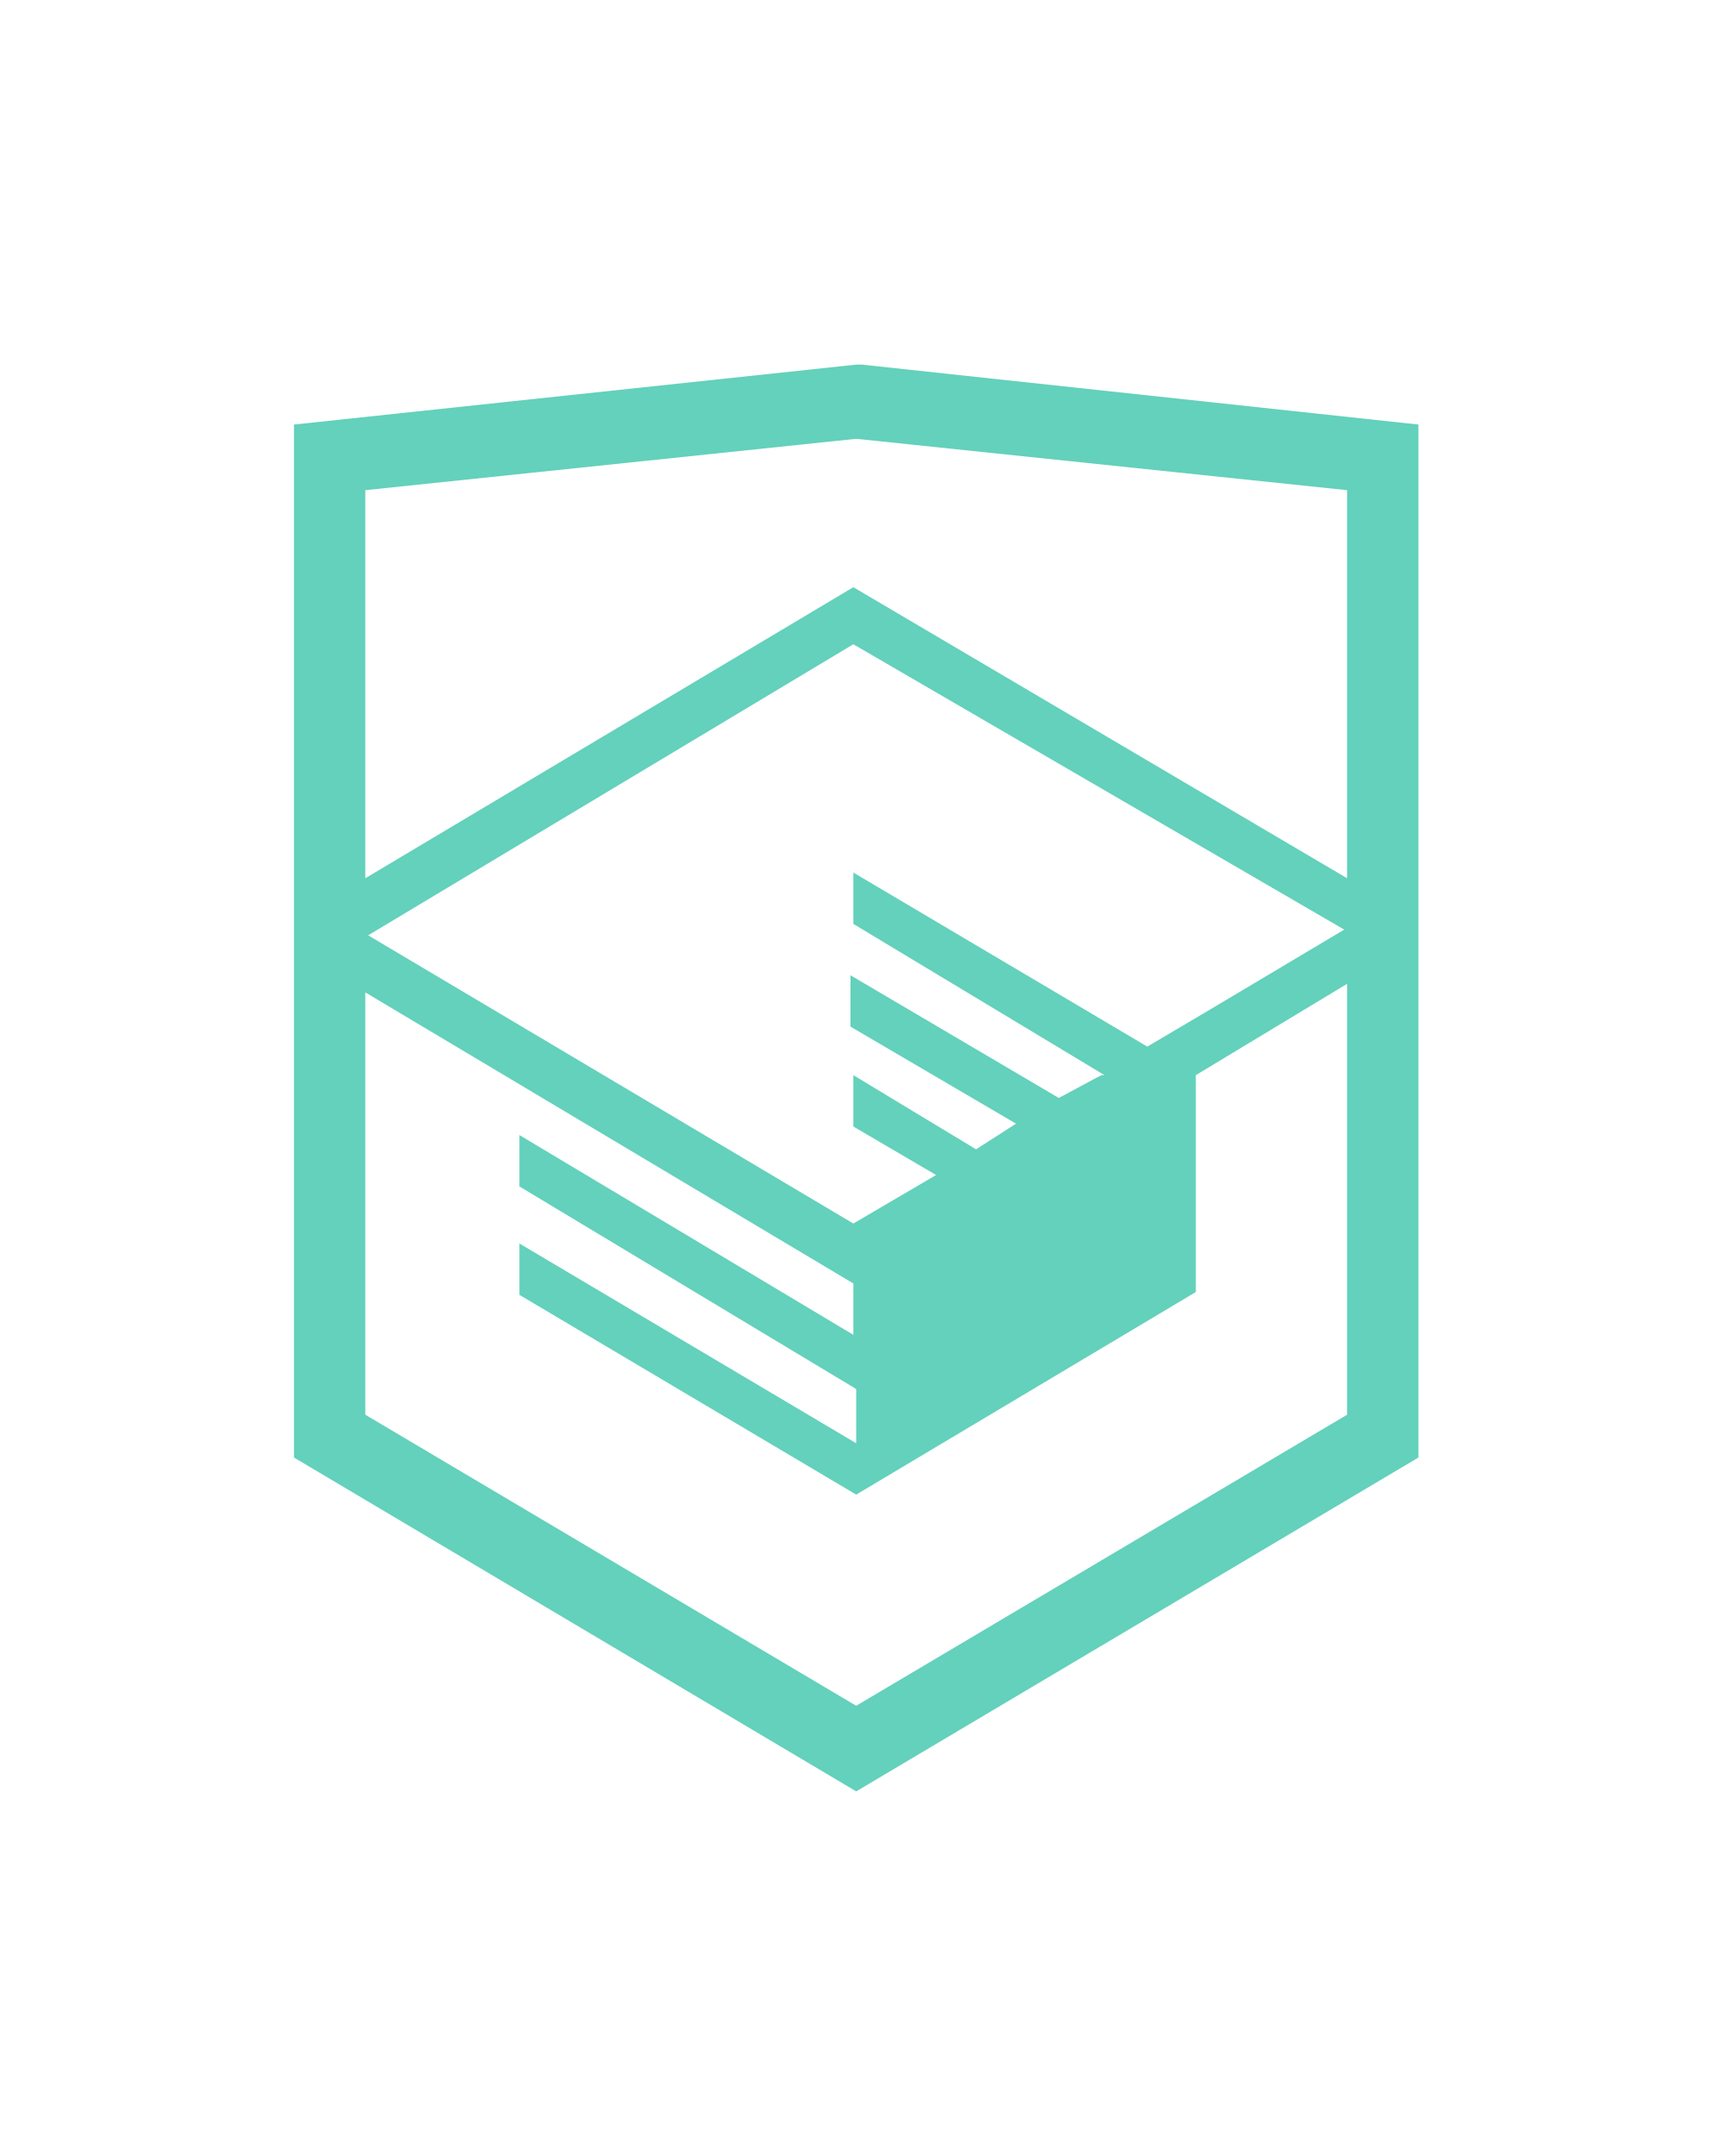
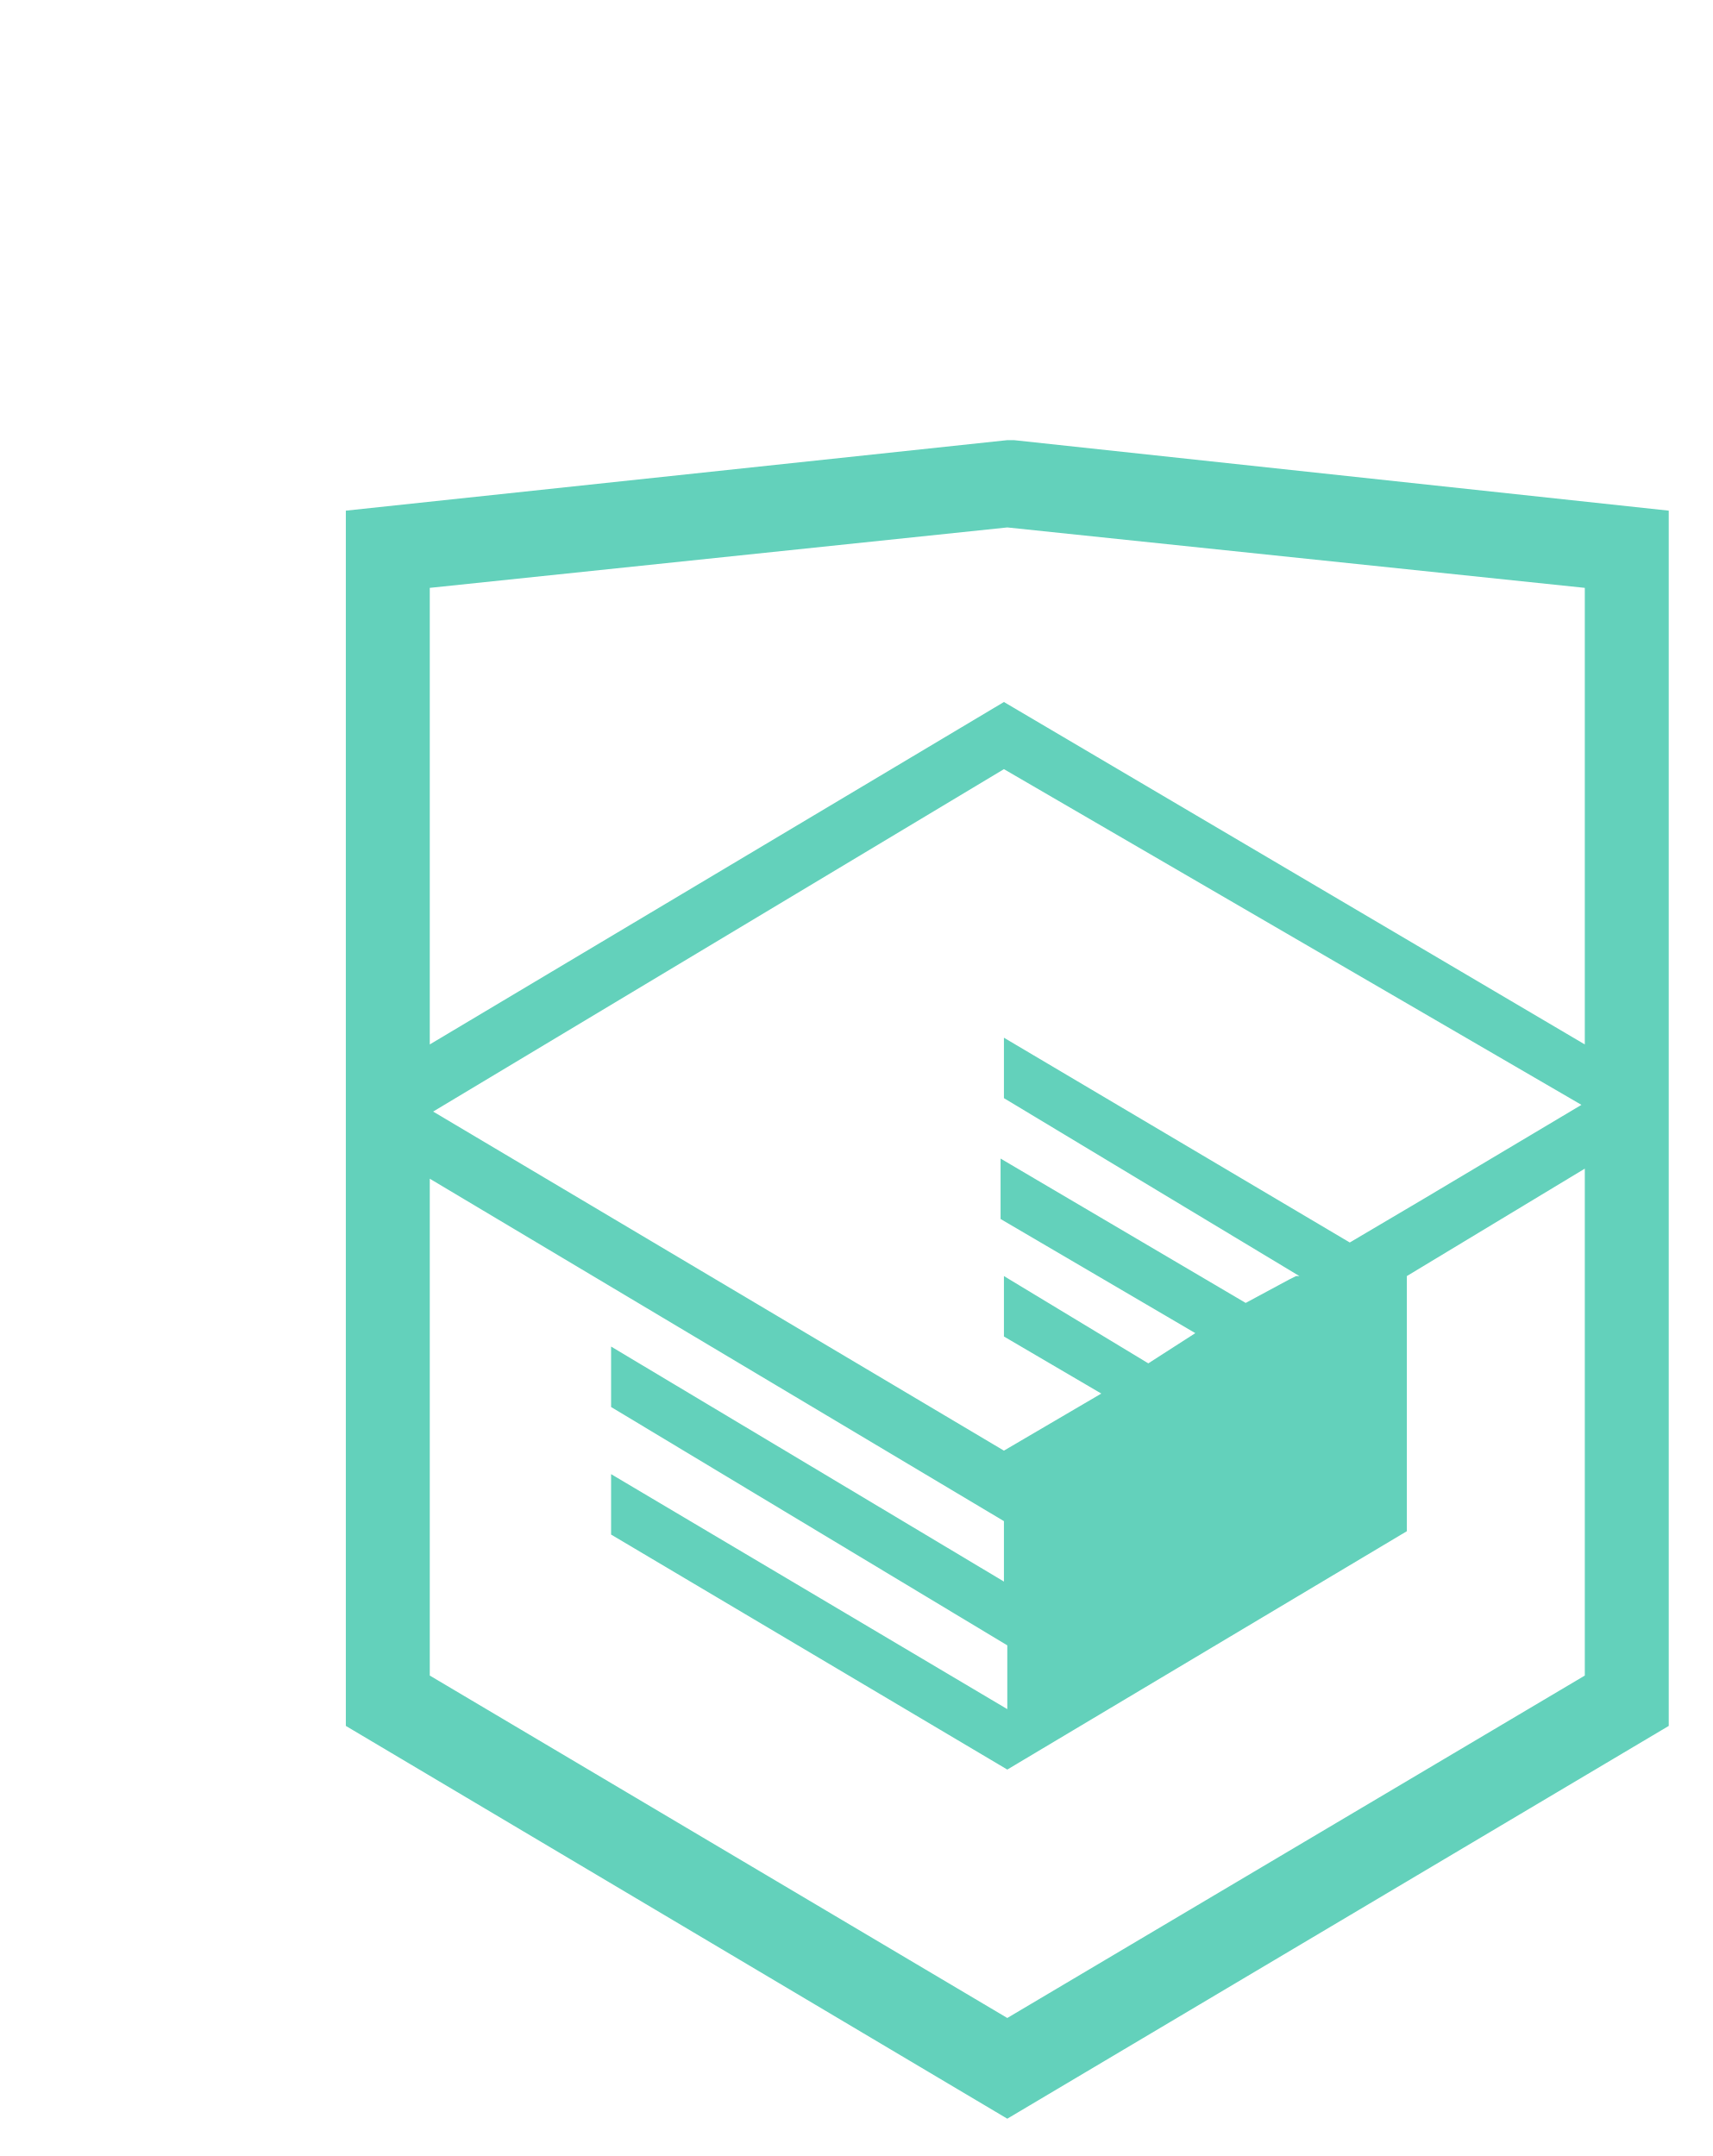
- <svg xmlns="http://www.w3.org/2000/svg" width="27" height="34" viewBox="0 0 60 60">
+ <svg xmlns="http://www.w3.org/2000/svg" width="27" height="34" viewBox="0 0 51 48">
  <path fill="#63d1bb" d="M30.2 5H30L10.3 7.1v36.2L30 55l19.7-11.7V7.1L30.2 5zm17 36.8L30 52 12.8 41.8V27l17.1 10.2V39l-11.7-7v1.8L30 40.9v1.9l-11.8-7v1.8l11.8 7 11.9-7.1v-7.6l5.3-3.2v15.1zm-.1-17l-4.7 2.8-2.2 1.3-10.3-6.1v1.8l8.8 5.3h-.1l-.2.1-1.3.7-7.3-4.3v1.8l5.8 3.4-1.4.9-4.3-2.6v1.8l2.9 1.7-2.9 1.7-17-10.1 17-10.2 17.2 10zm.1-1.8L29.9 12.8 12.8 23V9.4L30 7.6l17.2 1.8V23z" />
</svg>
